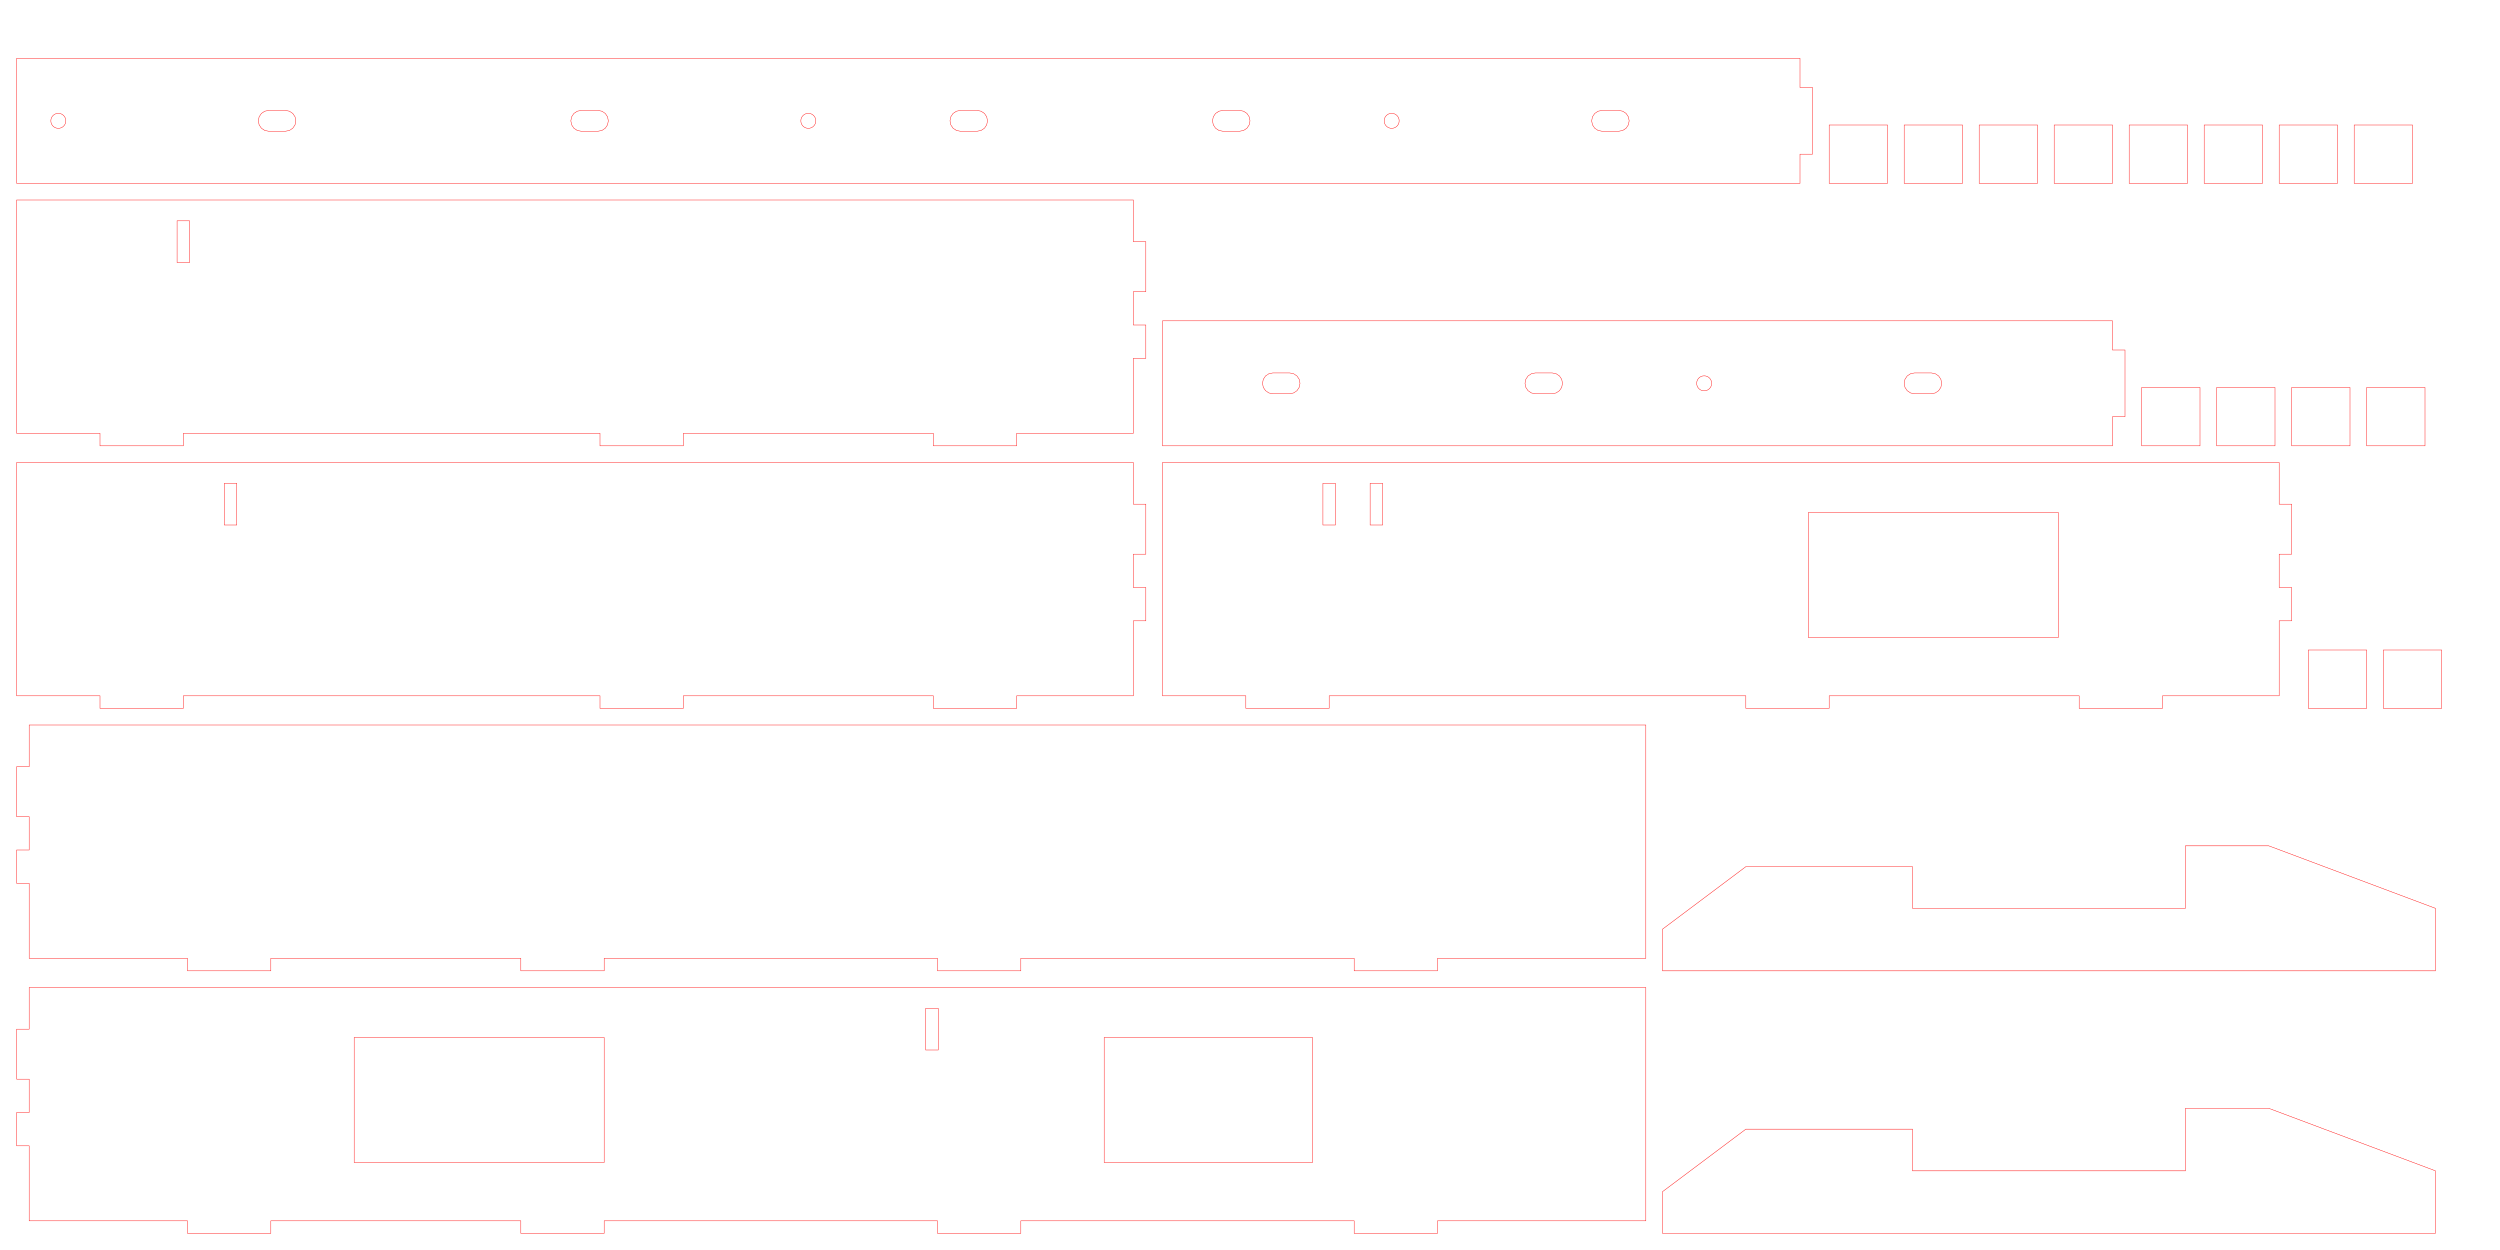
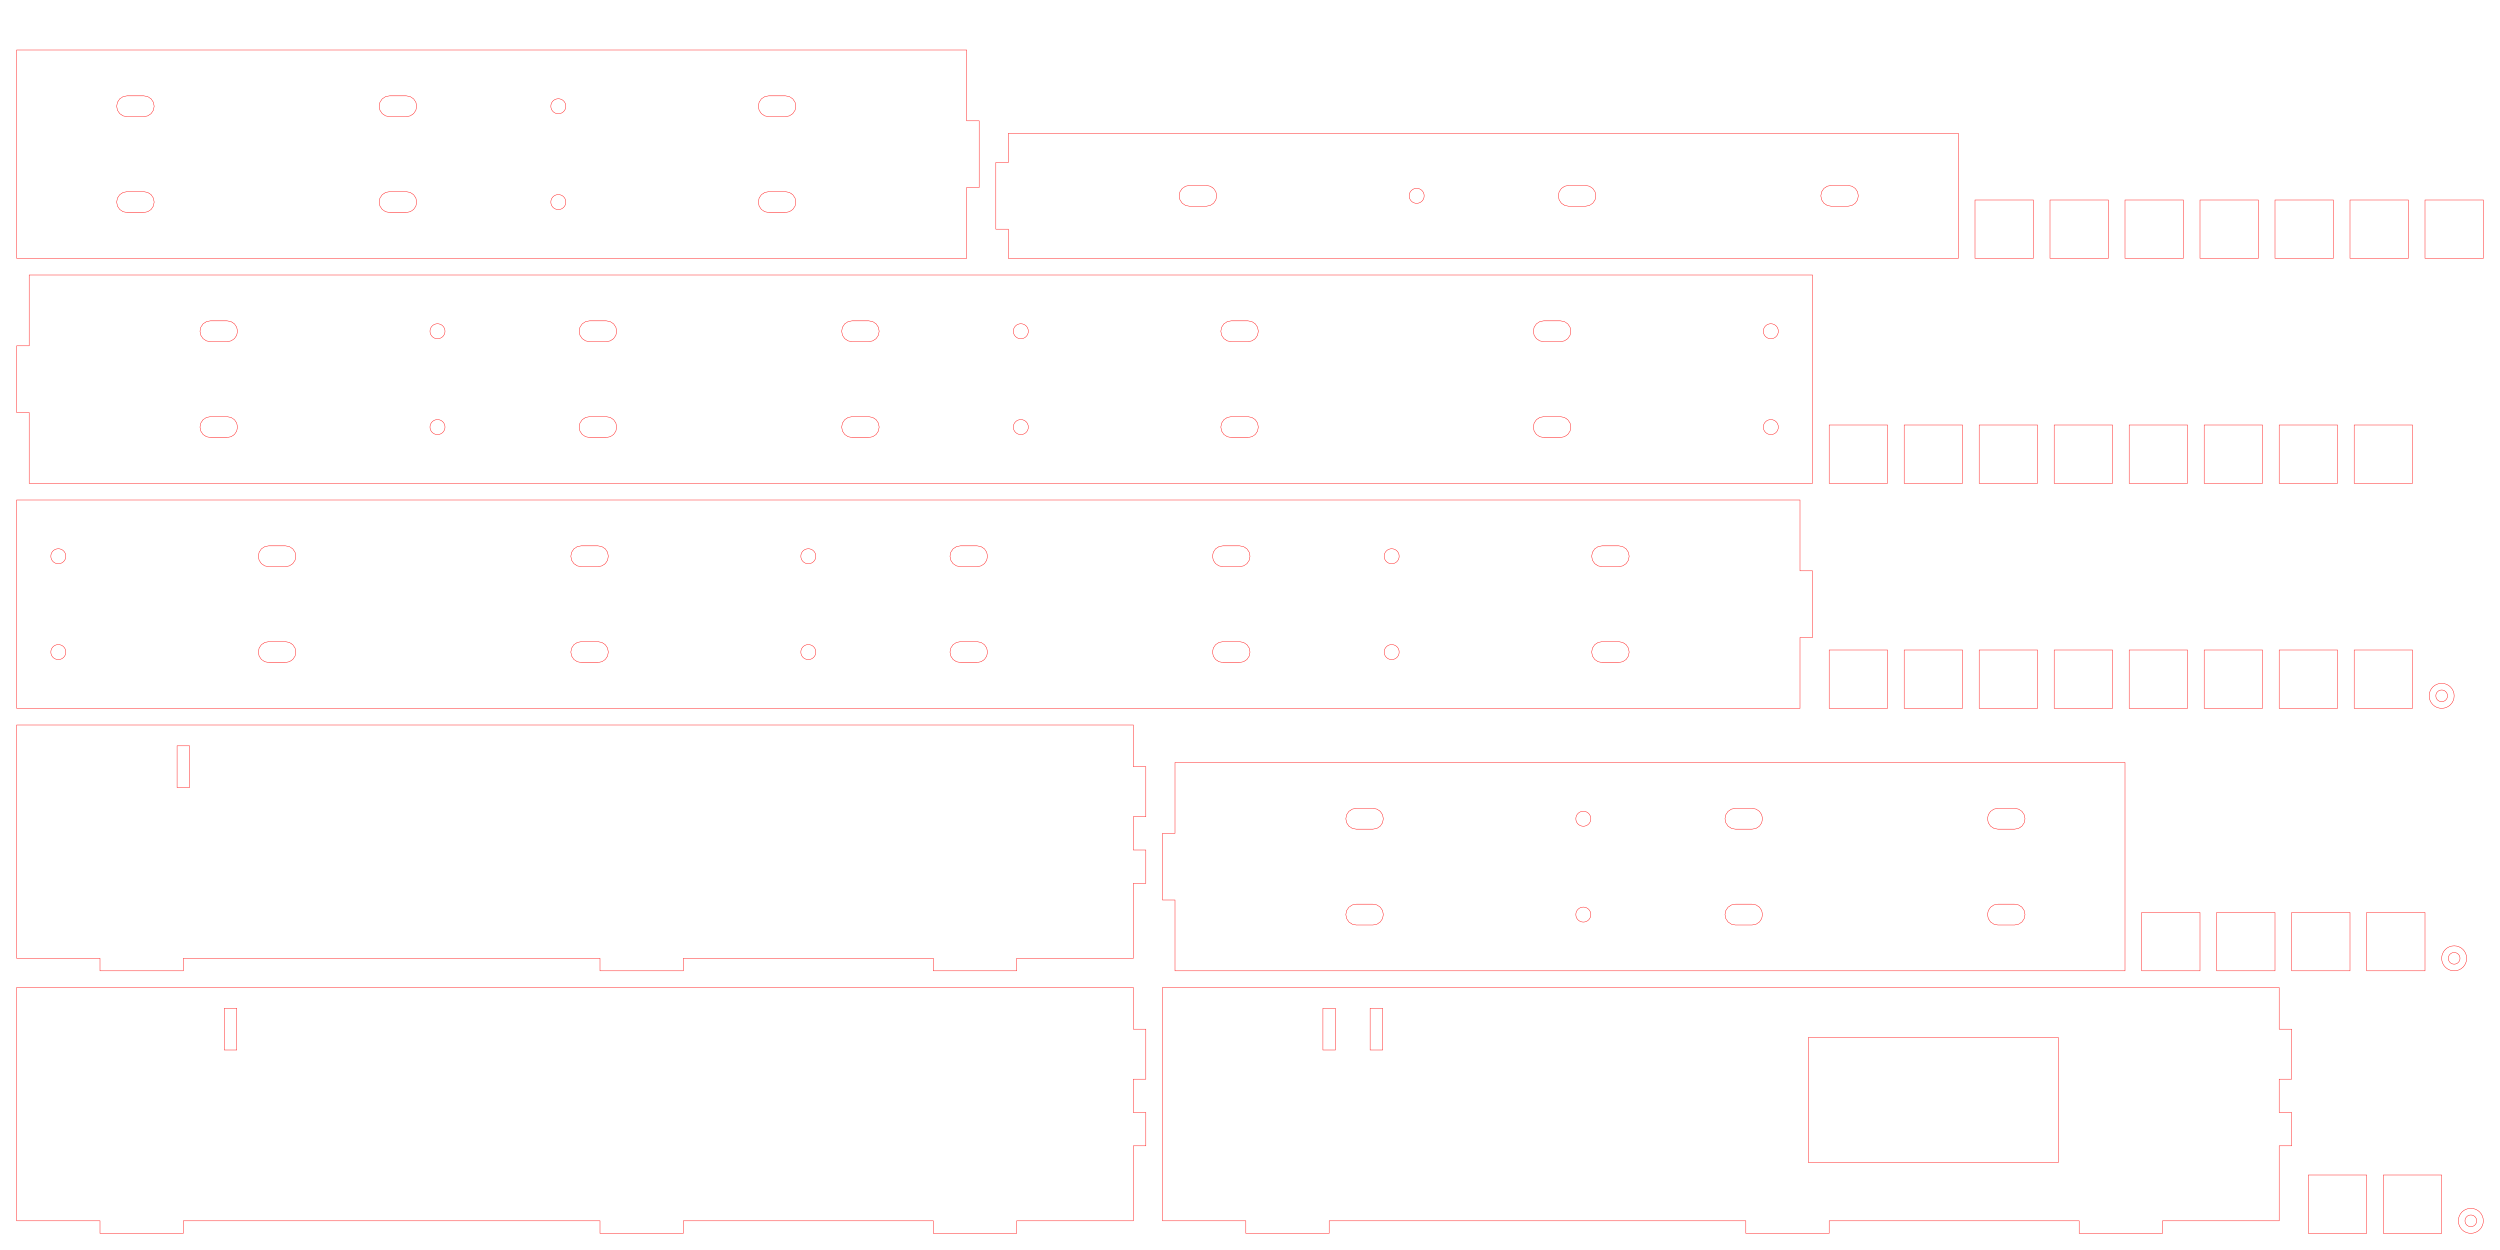
<svg xmlns="http://www.w3.org/2000/svg" width="600.000mm" height="300.000mm" viewBox="0 0 600.000 300.000">
-   <polygon points="7.00,293.00 45.00,293.00 45.00,296.00 65.00,296.00 65.00,293.00 125.00,293.00 125.00,296.00 145.00,296.00 145.00,293.00 225.00,293.00 225.00,296.00 245.00,296.00 245.00,293.00 325.00,293.00 325.00,296.00 345.00,296.00 345.00,293.00 395.00,293.00 395.00,237.00 7.00,237.00 7.00,247.00 4.00,247.00 4.00,259.00 7.00,259.00 7.00,267.00 4.00,267.00 4.00,275.00 7.00,275.00" fill="none" stroke="#ff0000" stroke-width="0.1" />
-   <polygon points="222.17,252.00 225.17,252.00 225.17,242.00 222.17,242.00" fill="none" stroke="#ff0000" stroke-width="0.1" />
-   <polygon points="265.00,279.00 315.00,279.00 315.00,249.00 265.00,249.00" fill="none" stroke="#ff0000" stroke-width="0.1" />
-   <polygon points="85.00,279.00 145.00,279.00 145.00,249.00 85.00,249.00" fill="none" stroke="#ff0000" stroke-width="0.1" />
-   <polygon points="7.00,230.00 45.00,230.00 45.00,233.00 65.00,233.00 65.00,230.00 125.00,230.00 125.00,233.00 145.00,233.00 145.00,230.00 225.00,230.00 225.00,233.00 245.00,233.00 245.00,230.00 325.00,230.00 325.00,233.00 345.00,233.00 345.00,230.00 395.00,230.00 395.00,174.00 7.00,174.00 7.00,184.00 4.00,184.00 4.00,196.00 7.00,196.00 7.00,204.00 4.00,204.00 4.00,212.00 7.00,212.00" fill="none" stroke="#ff0000" stroke-width="0.1" />
-   <polygon points="4.00,167.00 24.00,167.00 24.00,170.00 44.00,170.00 44.00,167.00 144.00,167.00 144.00,170.00 164.00,170.00 164.00,167.00 224.00,167.00 224.00,170.00 244.00,170.00 244.00,167.00 272.00,167.00 272.00,149.00 275.00,149.00 275.00,141.00 272.00,141.00 272.00,133.00 275.00,133.00 275.00,121.00 272.00,121.00 272.00,111.00 4.00,111.00" fill="none" stroke="#ff0000" stroke-width="0.1" />
-   <polygon points="53.83,126.00 56.83,126.00 56.83,116.00 53.83,116.00" fill="none" stroke="#ff0000" stroke-width="0.1" />
-   <polygon points="279.00,167.00 299.00,167.00 299.00,170.00 319.00,170.00 319.00,167.00 419.00,167.00 419.00,170.00 439.00,170.00 439.00,167.00 499.00,167.00 499.00,170.00 519.00,170.00 519.00,167.00 547.00,167.00 547.00,149.00 550.00,149.00 550.00,141.00 547.00,141.00 547.00,133.00 550.00,133.00 550.00,121.00 547.00,121.00 547.00,111.00 279.00,111.00" fill="none" stroke="#ff0000" stroke-width="0.1" />
-   <polygon points="328.83,126.00 331.83,126.00 331.83,116.00 328.83,116.00" fill="none" stroke="#ff0000" stroke-width="0.1" />
-   <polygon points="317.50,126.00 320.50,126.00 320.50,116.00 317.50,116.00" fill="none" stroke="#ff0000" stroke-width="0.1" />
-   <polygon points="434.00,153.00 494.00,153.00 494.00,123.00 434.00,123.00" fill="none" stroke="#ff0000" stroke-width="0.1" />
-   <polygon points="4.00,104.00 24.00,104.00 24.00,107.00 44.00,107.00 44.00,104.00 144.00,104.00 144.00,107.00 164.00,107.00 164.00,104.00 224.00,104.00 224.00,107.00 244.00,107.00 244.00,104.00 272.00,104.00 272.00,86.00 275.00,86.00 275.00,78.00 272.00,78.00 272.00,70.00 275.00,70.00 275.00,58.00 272.00,58.00 272.00,48.00 4.00,48.00" fill="none" stroke="#ff0000" stroke-width="0.1" />
-   <polygon points="42.50,63.00 45.50,63.00 45.50,53.00 42.50,53.00" fill="none" stroke="#ff0000" stroke-width="0.1" />
-   <polygon points="432.00,44.00 432.00,37.00 435.00,37.00 435.00,21.00 432.00,21.00 432.00,14.00 4.00,14.00 4.00,44.00" fill="none" stroke="#ff0000" stroke-width="0.1" />
-   <polygon points="64.50,26.50 63.54,26.69 62.73,27.23 62.19,28.04 62.00,29.00 62.19,29.96 62.73,30.77 63.54,31.31 64.50,31.50 68.50,31.50 69.46,31.31 70.27,30.77 70.81,29.96 71.00,29.00 70.81,28.04 70.27,27.23 69.46,26.69 68.50,26.50" fill="none" stroke="#ff0000" stroke-width="0.1" />
-   <circle cx="14.00" cy="29.00" r="1.80" fill="none" stroke="#ff0000" stroke-width="0.1" />
-   <polygon points="384.50,26.50 383.54,26.69 382.73,27.23 382.19,28.04 382.00,29.00 382.19,29.96 382.73,30.77 383.54,31.31 384.50,31.50 388.50,31.50 389.46,31.31 390.27,30.77 390.81,29.96 391.00,29.00 390.81,28.04 390.27,27.23 389.46,26.69 388.50,26.50" fill="none" stroke="#ff0000" stroke-width="0.1" />
-   <polygon points="139.50,26.50 138.54,26.69 137.73,27.23 137.19,28.04 137.00,29.00 137.19,29.96 137.73,30.77 138.54,31.31 139.50,31.50 143.50,31.50 144.46,31.31 145.27,30.77 145.81,29.96 146.00,29.00 145.81,28.04 145.27,27.23 144.46,26.69 143.50,26.50" fill="none" stroke="#ff0000" stroke-width="0.1" />
-   <polygon points="293.50,26.50 292.54,26.69 291.73,27.23 291.19,28.04 291.00,29.00 291.19,29.96 291.73,30.77 292.54,31.31 293.50,31.50 297.50,31.50 298.46,31.31 299.27,30.77 299.81,29.96 300.00,29.00 299.81,28.04 299.27,27.23 298.46,26.69 297.50,26.50" fill="none" stroke="#ff0000" stroke-width="0.1" />
-   <polygon points="230.50,26.50 229.54,26.69 228.73,27.23 228.19,28.04 228.00,29.00 228.19,29.96 228.73,30.77 229.54,31.31 230.50,31.50 234.50,31.50 235.46,31.31 236.27,30.77 236.81,29.96 237.00,29.00 236.81,28.04 236.27,27.23 235.46,26.69 234.50,26.50" fill="none" stroke="#ff0000" stroke-width="0.1" />
-   <circle cx="334.00" cy="29.00" r="1.80" fill="none" stroke="#ff0000" stroke-width="0.1" />
-   <circle cx="194.00" cy="29.00" r="1.80" fill="none" stroke="#ff0000" stroke-width="0.1" />
-   <polygon points="507.00,107.00 507.00,100.00 510.00,100.00 510.00,84.00 507.00,84.00 507.00,77.00 279.00,77.00 279.00,107.00" fill="none" stroke="#ff0000" stroke-width="0.1" />
-   <polygon points="459.50,89.50 458.54,89.69 457.73,90.23 457.19,91.04 457.00,92.00 457.19,92.96 457.73,93.77 458.54,94.31 459.50,94.50 463.50,94.50 464.46,94.31 465.27,93.77 465.81,92.96 466.00,92.00 465.81,91.04 465.27,90.23 464.46,89.69 463.50,89.50" fill="none" stroke="#ff0000" stroke-width="0.1" />
-   <polygon points="368.50,89.50 367.54,89.69 366.73,90.23 366.19,91.04 366.00,92.00 366.19,92.96 366.73,93.77 367.54,94.31 368.50,94.50 372.50,94.50 373.46,94.31 374.27,93.77 374.81,92.96 375.00,92.00 374.81,91.04 374.27,90.23 373.46,89.69 372.50,89.50" fill="none" stroke="#ff0000" stroke-width="0.1" />
-   <polygon points="305.50,89.50 304.54,89.69 303.73,90.23 303.19,91.04 303.00,92.00 303.19,92.96 303.73,93.77 304.54,94.31 305.50,94.50 309.50,94.50 310.46,94.31 311.27,93.77 311.81,92.96 312.00,92.00 311.81,91.04 311.27,90.23 310.46,89.69 309.50,89.50" fill="none" stroke="#ff0000" stroke-width="0.1" />
-   <circle cx="409.00" cy="92.00" r="1.80" fill="none" stroke="#ff0000" stroke-width="0.1" />
-   <polygon points="399.00,296.00 584.50,296.00 584.50,281.00 544.50,266.00 524.50,266.00 524.50,281.00 459.00,281.00 459.00,271.00 419.00,271.00 399.00,286.00" fill="none" stroke="#ff0000" stroke-width="0.1" />
-   <polygon points="399.00,233.00 584.50,233.00 584.50,218.00 544.50,203.00 524.50,203.00 524.50,218.00 459.00,218.00 459.00,208.00 419.00,208.00 399.00,223.00" fill="none" stroke="#ff0000" stroke-width="0.1" />
-   <polygon points="554.00,170.00 568.00,170.00 568.00,156.00 554.00,156.00" fill="none" stroke="#ff0000" stroke-width="0.1" />
-   <polygon points="572.00,170.00 586.00,170.00 586.00,156.00 572.00,156.00" fill="none" stroke="#ff0000" stroke-width="0.1" />
-   <polygon points="514.00,107.00 528.00,107.00 528.00,93.00 514.00,93.00" fill="none" stroke="#ff0000" stroke-width="0.1" />
-   <polygon points="532.00,107.00 546.00,107.00 546.00,93.00 532.00,93.00" fill="none" stroke="#ff0000" stroke-width="0.1" />
-   <polygon points="550.00,107.00 564.00,107.00 564.00,93.00 550.00,93.00" fill="none" stroke="#ff0000" stroke-width="0.1" />
-   <polygon points="568.00,107.00 582.00,107.00 582.00,93.00 568.00,93.00" fill="none" stroke="#ff0000" stroke-width="0.1" />
-   <polygon points="439.00,44.00 453.00,44.00 453.00,30.00 439.00,30.00" fill="none" stroke="#ff0000" stroke-width="0.1" />
-   <polygon points="457.00,44.00 471.00,44.00 471.00,30.00 457.00,30.00" fill="none" stroke="#ff0000" stroke-width="0.1" />
-   <polygon points="475.00,44.00 489.00,44.00 489.00,30.00 475.00,30.00" fill="none" stroke="#ff0000" stroke-width="0.1" />
-   <polygon points="493.00,44.00 507.00,44.00 507.00,30.00 493.00,30.00" fill="none" stroke="#ff0000" stroke-width="0.1" />
-   <polygon points="511.00,44.00 525.00,44.00 525.00,30.00 511.00,30.00" fill="none" stroke="#ff0000" stroke-width="0.1" />
-   <polygon points="529.00,44.00 543.00,44.00 543.00,30.00 529.00,30.00" fill="none" stroke="#ff0000" stroke-width="0.1" />
-   <polygon points="547.00,44.00 561.00,44.00 561.00,30.00 547.00,30.00" fill="none" stroke="#ff0000" stroke-width="0.1" />
-   <polygon points="565.00,44.00 579.00,44.00 579.00,30.00 565.00,30.00" fill="none" stroke="#ff0000" stroke-width="0.1" />
+   <polygon points="4.00,293.00 24.00,293.00 24.00,296.00 44.00,296.00 44.00,293.00 144.00,293.00 144.00,296.00 164.00,296.00 164.00,293.00 224.00,293.00 224.00,296.00 244.00,296.00 244.00,293.00 272.00,293.00 272.00,275.00 275.00,275.00 275.00,267.00 272.00,267.00 272.00,259.00 275.00,259.00 275.00,247.00 272.00,247.00 272.00,237.00 4.00,237.00" fill="none" stroke="#ff0000" stroke-width="0.1" />
+   <polygon points="53.83,252.00 56.83,252.00 56.83,242.00 53.83,242.00" fill="none" stroke="#ff0000" stroke-width="0.1" />
+   <polygon points="279.00,293.00 299.00,293.00 299.00,296.00 319.00,296.00 319.00,293.00 419.00,293.00 419.00,296.00 439.00,296.00 439.00,293.00 499.00,293.00 499.00,296.00 519.00,296.00 519.00,293.00 547.00,293.00 547.00,275.00 550.00,275.00 550.00,267.00 547.00,267.00 547.00,259.00 550.00,259.00 550.00,247.00 547.00,247.00 547.00,237.00 279.00,237.00" fill="none" stroke="#ff0000" stroke-width="0.1" />
+   <polygon points="328.83,252.00 331.83,252.00 331.83,242.00 328.83,242.00" fill="none" stroke="#ff0000" stroke-width="0.1" />
+   <polygon points="317.50,252.00 320.50,252.00 320.50,242.00 317.50,242.00" fill="none" stroke="#ff0000" stroke-width="0.1" />
+   <polygon points="434.00,279.00 494.00,279.00 494.00,249.00 434.00,249.00" fill="none" stroke="#ff0000" stroke-width="0.1" />
+   <polygon points="4.00,230.00 24.00,230.00 24.00,233.00 44.00,233.00 44.00,230.00 144.00,230.00 144.00,233.00 164.00,233.00 164.00,230.00 224.00,230.00 224.00,233.00 244.00,233.00 244.00,230.00 272.00,230.00 272.00,212.00 275.00,212.00 275.00,204.00 272.00,204.00 272.00,196.00 275.00,196.00 275.00,184.00 272.00,184.00 272.00,174.00 4.00,174.00" fill="none" stroke="#ff0000" stroke-width="0.1" />
+   <polygon points="42.50,189.00 45.50,189.00 45.50,179.00 42.50,179.00" fill="none" stroke="#ff0000" stroke-width="0.1" />
+   <polygon points="432.00,170.00 432.00,153.00 435.00,153.00 435.00,137.00 432.00,137.00 432.00,120.00 4.00,120.00 4.00,170.00" fill="none" stroke="#ff0000" stroke-width="0.1" />
+   <polygon points="64.50,154.00 63.54,154.19 62.73,154.73 62.19,155.54 62.00,156.50 62.19,157.46 62.73,158.27 63.54,158.81 64.50,159.00 68.50,159.00 69.46,158.81 70.27,158.27 70.81,157.46 71.00,156.50 70.81,155.54 70.27,154.73 69.46,154.19 68.50,154.00" fill="none" stroke="#ff0000" stroke-width="0.1" />
+   <circle cx="14.00" cy="156.50" r="1.80" fill="none" stroke="#ff0000" stroke-width="0.1" />
+   <polygon points="64.50,131.00 63.54,131.19 62.73,131.73 62.19,132.54 62.00,133.50 62.19,134.46 62.73,135.27 63.54,135.81 64.50,136.00 68.50,136.00 69.46,135.81 70.27,135.27 70.81,134.46 71.00,133.50 70.81,132.54 70.27,131.73 69.46,131.19 68.50,131.00" fill="none" stroke="#ff0000" stroke-width="0.1" />
+   <circle cx="14.00" cy="133.50" r="1.80" fill="none" stroke="#ff0000" stroke-width="0.1" />
+   <polygon points="384.50,154.00 383.54,154.19 382.73,154.73 382.19,155.54 382.00,156.50 382.19,157.46 382.73,158.27 383.54,158.81 384.50,159.00 388.50,159.00 389.46,158.81 390.27,158.27 390.81,157.46 391.00,156.50 390.81,155.54 390.27,154.73 389.46,154.19 388.50,154.00" fill="none" stroke="#ff0000" stroke-width="0.1" />
+   <polygon points="139.50,154.00 138.54,154.19 137.73,154.73 137.19,155.54 137.00,156.50 137.19,157.46 137.73,158.27 138.54,158.81 139.50,159.00 143.50,159.00 144.46,158.81 145.27,158.27 145.81,157.46 146.00,156.50 145.81,155.54 145.27,154.73 144.46,154.19 143.50,154.00" fill="none" stroke="#ff0000" stroke-width="0.1" />
+   <polygon points="293.50,154.00 292.54,154.19 291.73,154.73 291.19,155.54 291.00,156.50 291.19,157.46 291.73,158.27 292.54,158.81 293.50,159.00 297.50,159.00 298.46,158.81 299.27,158.27 299.81,157.46 300.00,156.50 299.81,155.54 299.27,154.73 298.46,154.19 297.50,154.00" fill="none" stroke="#ff0000" stroke-width="0.1" />
+   <polygon points="230.50,154.00 229.54,154.19 228.73,154.73 228.19,155.54 228.00,156.50 228.19,157.46 228.73,158.27 229.54,158.81 230.50,159.00 234.50,159.00 235.46,158.81 236.27,158.27 236.81,157.46 237.00,156.50 236.81,155.54 236.27,154.73 235.46,154.19 234.50,154.00" fill="none" stroke="#ff0000" stroke-width="0.1" />
+   <circle cx="334.00" cy="156.50" r="1.80" fill="none" stroke="#ff0000" stroke-width="0.1" />
+   <circle cx="194.00" cy="156.50" r="1.80" fill="none" stroke="#ff0000" stroke-width="0.1" />
+   <polygon points="384.50,131.00 383.54,131.19 382.73,131.73 382.19,132.54 382.00,133.50 382.19,134.46 382.73,135.27 383.54,135.81 384.50,136.00 388.50,136.00 389.46,135.81 390.27,135.27 390.81,134.46 391.00,133.50 390.81,132.54 390.27,131.73 389.46,131.19 388.50,131.00" fill="none" stroke="#ff0000" stroke-width="0.1" />
+   <polygon points="139.50,131.00 138.54,131.19 137.73,131.73 137.19,132.54 137.00,133.50 137.19,134.46 137.73,135.27 138.54,135.81 139.50,136.00 143.50,136.00 144.46,135.81 145.27,135.27 145.81,134.46 146.00,133.50 145.81,132.54 145.27,131.73 144.46,131.19 143.50,131.00" fill="none" stroke="#ff0000" stroke-width="0.1" />
+   <polygon points="293.50,131.00 292.54,131.19 291.73,131.73 291.19,132.54 291.00,133.50 291.19,134.46 291.73,135.27 292.54,135.81 293.50,136.00 297.50,136.00 298.46,135.81 299.27,135.27 299.81,134.46 300.00,133.50 299.81,132.54 299.27,131.73 298.46,131.19 297.50,131.00" fill="none" stroke="#ff0000" stroke-width="0.1" />
+   <polygon points="230.50,131.00 229.54,131.19 228.73,131.73 228.19,132.54 228.00,133.50 228.19,134.46 228.73,135.27 229.54,135.81 230.50,136.00 234.50,136.00 235.46,135.81 236.27,135.27 236.81,134.46 237.00,133.50 236.81,132.54 236.27,131.73 235.46,131.19 234.50,131.00" fill="none" stroke="#ff0000" stroke-width="0.1" />
+   <circle cx="334.00" cy="133.50" r="1.80" fill="none" stroke="#ff0000" stroke-width="0.1" />
+   <circle cx="194.00" cy="133.50" r="1.80" fill="none" stroke="#ff0000" stroke-width="0.1" />
+   <polygon points="435.00,116.00 435.00,66.00 7.00,66.00 7.00,83.00 4.00,83.00 4.00,99.00 7.00,99.00 7.00,116.00" fill="none" stroke="#ff0000" stroke-width="0.1" />
+   <polygon points="295.50,100.00 294.54,100.19 293.73,100.73 293.19,101.54 293.00,102.50 293.19,103.46 293.73,104.27 294.54,104.81 295.50,105.00 299.50,105.00 300.46,104.81 301.27,104.27 301.81,103.46 302.00,102.50 301.81,101.54 301.27,100.73 300.46,100.19 299.50,100.00" fill="none" stroke="#ff0000" stroke-width="0.1" />
+   <polygon points="50.50,100.00 49.54,100.19 48.73,100.73 48.19,101.54 48.00,102.50 48.19,103.46 48.73,104.27 49.54,104.81 50.50,105.00 54.50,105.00 55.46,104.81 56.27,104.27 56.81,103.46 57.00,102.50 56.81,101.54 56.27,100.73 55.46,100.19 54.50,100.00" fill="none" stroke="#ff0000" stroke-width="0.1" />
+   <polygon points="204.50,100.00 203.54,100.19 202.73,100.73 202.19,101.54 202.00,102.50 202.19,103.46 202.73,104.27 203.54,104.81 204.50,105.00 208.50,105.00 209.46,104.81 210.27,104.27 210.81,103.46 211.00,102.50 210.81,101.54 210.27,100.73 209.46,100.19 208.50,100.00" fill="none" stroke="#ff0000" stroke-width="0.1" />
+   <polygon points="141.50,100.00 140.54,100.19 139.73,100.73 139.19,101.54 139.00,102.50 139.19,103.46 139.73,104.27 140.54,104.81 141.50,105.00 145.50,105.00 146.46,104.81 147.27,104.27 147.81,103.46 148.00,102.50 147.81,101.54 147.27,100.73 146.46,100.19 145.50,100.00" fill="none" stroke="#ff0000" stroke-width="0.1" />
+   <circle cx="245.00" cy="102.50" r="1.80" fill="none" stroke="#ff0000" stroke-width="0.1" />
+   <circle cx="105.00" cy="102.50" r="1.80" fill="none" stroke="#ff0000" stroke-width="0.1" />
+   <polygon points="295.50,77.00 294.54,77.19 293.73,77.73 293.19,78.54 293.00,79.50 293.19,80.46 293.73,81.27 294.54,81.81 295.50,82.00 299.50,82.00 300.46,81.81 301.27,81.27 301.81,80.46 302.00,79.50 301.81,78.54 301.27,77.73 300.46,77.19 299.50,77.00" fill="none" stroke="#ff0000" stroke-width="0.1" />
+   <polygon points="50.50,77.00 49.54,77.19 48.73,77.73 48.19,78.54 48.00,79.50 48.19,80.46 48.73,81.27 49.54,81.81 50.50,82.00 54.50,82.00 55.46,81.81 56.27,81.27 56.81,80.46 57.00,79.50 56.81,78.54 56.27,77.73 55.46,77.19 54.50,77.00" fill="none" stroke="#ff0000" stroke-width="0.1" />
+   <polygon points="204.50,77.00 203.54,77.19 202.73,77.73 202.19,78.54 202.00,79.50 202.19,80.46 202.73,81.27 203.54,81.81 204.50,82.00 208.50,82.00 209.46,81.81 210.27,81.27 210.81,80.46 211.00,79.50 210.81,78.54 210.27,77.73 209.46,77.19 208.50,77.00" fill="none" stroke="#ff0000" stroke-width="0.1" />
+   <polygon points="141.50,77.00 140.54,77.19 139.73,77.73 139.19,78.54 139.00,79.50 139.19,80.46 139.73,81.27 140.54,81.81 141.50,82.00 145.50,82.00 146.46,81.81 147.27,81.27 147.81,80.46 148.00,79.50 147.81,78.54 147.27,77.73 146.46,77.19 145.50,77.00" fill="none" stroke="#ff0000" stroke-width="0.1" />
+   <circle cx="245.00" cy="79.50" r="1.80" fill="none" stroke="#ff0000" stroke-width="0.1" />
+   <circle cx="105.00" cy="79.50" r="1.80" fill="none" stroke="#ff0000" stroke-width="0.1" />
+   <polygon points="370.50,100.00 369.54,100.19 368.73,100.73 368.19,101.54 368.00,102.50 368.19,103.46 368.73,104.27 369.54,104.81 370.50,105.00 374.50,105.00 375.46,104.81 376.27,104.27 376.81,103.46 377.00,102.50 376.81,101.54 376.27,100.73 375.46,100.19 374.50,100.00" fill="none" stroke="#ff0000" stroke-width="0.1" />
+   <circle cx="425.00" cy="102.50" r="1.80" fill="none" stroke="#ff0000" stroke-width="0.1" />
+   <polygon points="370.50,77.00 369.54,77.19 368.73,77.73 368.19,78.54 368.00,79.50 368.19,80.46 368.73,81.27 369.54,81.81 370.50,82.00 374.50,82.00 375.46,81.81 376.27,81.27 376.81,80.46 377.00,79.50 376.81,78.54 376.27,77.73 375.46,77.19 374.50,77.00" fill="none" stroke="#ff0000" stroke-width="0.1" />
+   <circle cx="425.00" cy="79.50" r="1.80" fill="none" stroke="#ff0000" stroke-width="0.1" />
+   <polygon points="510.00,233.00 510.00,183.00 282.00,183.00 282.00,200.00 279.00,200.00 279.00,216.00 282.00,216.00 282.00,233.00" fill="none" stroke="#ff0000" stroke-width="0.1" />
+   <polygon points="325.50,217.00 324.54,217.19 323.73,217.73 323.19,218.54 323.00,219.50 323.19,220.46 323.73,221.27 324.54,221.81 325.50,222.00 329.50,222.00 330.46,221.81 331.27,221.27 331.81,220.46 332.00,219.50 331.81,218.54 331.27,217.73 330.46,217.19 329.50,217.00" fill="none" stroke="#ff0000" stroke-width="0.1" />
+   <polygon points="479.50,217.00 478.54,217.19 477.73,217.73 477.19,218.54 477.00,219.50 477.19,220.46 477.73,221.27 478.54,221.81 479.50,222.00 483.50,222.00 484.46,221.81 485.27,221.27 485.81,220.46 486.00,219.50 485.81,218.54 485.27,217.73 484.46,217.19 483.50,217.00" fill="none" stroke="#ff0000" stroke-width="0.1" />
+   <polygon points="416.50,217.00 415.54,217.19 414.73,217.73 414.19,218.54 414.00,219.50 414.19,220.46 414.73,221.27 415.54,221.81 416.50,222.00 420.50,222.00 421.46,221.81 422.27,221.27 422.81,220.46 423.00,219.50 422.81,218.54 422.27,217.73 421.46,217.19 420.50,217.00" fill="none" stroke="#ff0000" stroke-width="0.1" />
+   <circle cx="380.00" cy="219.50" r="1.80" fill="none" stroke="#ff0000" stroke-width="0.1" />
+   <polygon points="325.50,194.00 324.54,194.19 323.73,194.73 323.19,195.54 323.00,196.50 323.19,197.46 323.73,198.27 324.54,198.81 325.50,199.00 329.50,199.00 330.46,198.81 331.27,198.27 331.81,197.46 332.00,196.50 331.81,195.54 331.27,194.73 330.46,194.19 329.50,194.00" fill="none" stroke="#ff0000" stroke-width="0.1" />
+   <polygon points="479.50,194.00 478.54,194.19 477.73,194.73 477.19,195.54 477.00,196.50 477.19,197.46 477.73,198.27 478.54,198.81 479.50,199.00 483.50,199.00 484.46,198.81 485.27,198.27 485.81,197.46 486.00,196.50 485.81,195.54 485.27,194.73 484.46,194.19 483.50,194.00" fill="none" stroke="#ff0000" stroke-width="0.1" />
+   <polygon points="416.50,194.00 415.54,194.19 414.73,194.73 414.19,195.54 414.00,196.50 414.19,197.46 414.73,198.27 415.54,198.81 416.50,199.00 420.50,199.00 421.46,198.81 422.27,198.27 422.81,197.46 423.00,196.50 422.81,195.54 422.27,194.73 421.46,194.19 420.50,194.00" fill="none" stroke="#ff0000" stroke-width="0.1" />
+   <circle cx="380.00" cy="196.50" r="1.80" fill="none" stroke="#ff0000" stroke-width="0.1" />
+   <polygon points="232.00,62.00 232.00,45.00 235.00,45.00 235.00,29.00 232.00,29.00 232.00,12.00 4.00,12.00 4.00,62.00" fill="none" stroke="#ff0000" stroke-width="0.1" />
+   <polygon points="184.50,46.00 183.54,46.19 182.73,46.73 182.19,47.54 182.00,48.50 182.19,49.46 182.73,50.27 183.54,50.81 184.50,51.00 188.50,51.00 189.46,50.81 190.27,50.27 190.81,49.46 191.00,48.50 190.81,47.54 190.27,46.73 189.46,46.19 188.50,46.00" fill="none" stroke="#ff0000" stroke-width="0.1" />
+   <polygon points="93.50,46.00 92.54,46.19 91.73,46.73 91.19,47.54 91.00,48.50 91.19,49.46 91.73,50.27 92.54,50.81 93.50,51.00 97.50,51.00 98.46,50.81 99.27,50.27 99.81,49.46 100.00,48.50 99.81,47.54 99.27,46.73 98.46,46.19 97.50,46.00" fill="none" stroke="#ff0000" stroke-width="0.1" />
+   <polygon points="30.50,46.00 29.54,46.19 28.73,46.73 28.19,47.54 28.00,48.50 28.19,49.46 28.73,50.27 29.54,50.81 30.50,51.00 34.50,51.00 35.46,50.81 36.27,50.27 36.81,49.46 37.00,48.50 36.81,47.54 36.27,46.73 35.46,46.19 34.50,46.00" fill="none" stroke="#ff0000" stroke-width="0.1" />
+   <circle cx="134.00" cy="48.50" r="1.80" fill="none" stroke="#ff0000" stroke-width="0.1" />
+   <polygon points="184.50,23.00 183.54,23.19 182.73,23.73 182.19,24.54 182.00,25.50 182.19,26.46 182.73,27.27 183.54,27.81 184.50,28.00 188.50,28.00 189.46,27.81 190.27,27.27 190.81,26.46 191.00,25.50 190.81,24.54 190.27,23.73 189.46,23.19 188.50,23.00" fill="none" stroke="#ff0000" stroke-width="0.1" />
+   <polygon points="93.50,23.00 92.54,23.19 91.73,23.73 91.19,24.54 91.00,25.50 91.19,26.46 91.73,27.27 92.54,27.81 93.50,28.00 97.50,28.00 98.46,27.81 99.27,27.27 99.81,26.46 100.00,25.50 99.81,24.54 99.27,23.73 98.46,23.19 97.50,23.00" fill="none" stroke="#ff0000" stroke-width="0.1" />
+   <polygon points="30.50,23.00 29.54,23.19 28.73,23.73 28.19,24.54 28.00,25.50 28.19,26.46 28.73,27.27 29.54,27.81 30.50,28.00 34.50,28.00 35.46,27.81 36.27,27.27 36.81,26.46 37.00,25.50 36.81,24.54 36.27,23.73 35.46,23.19 34.50,23.00" fill="none" stroke="#ff0000" stroke-width="0.1" />
+   <circle cx="134.00" cy="25.50" r="1.80" fill="none" stroke="#ff0000" stroke-width="0.1" />
+   <polygon points="470.00,62.00 470.00,32.00 242.00,32.00 242.00,39.00 239.00,39.00 239.00,55.00 242.00,55.00 242.00,62.00" fill="none" stroke="#ff0000" stroke-width="0.1" />
+   <polygon points="285.50,44.50 284.54,44.69 283.73,45.23 283.19,46.04 283.00,47.00 283.19,47.96 283.73,48.77 284.54,49.31 285.50,49.50 289.50,49.50 290.46,49.31 291.27,48.77 291.81,47.96 292.00,47.00 291.81,46.04 291.27,45.23 290.46,44.69 289.50,44.50" fill="none" stroke="#ff0000" stroke-width="0.1" />
+   <polygon points="439.50,44.50 438.54,44.69 437.73,45.23 437.19,46.04 437.00,47.00 437.19,47.96 437.73,48.77 438.54,49.31 439.50,49.50 443.50,49.50 444.46,49.31 445.27,48.77 445.81,47.96 446.00,47.00 445.81,46.04 445.27,45.23 444.46,44.69 443.50,44.50" fill="none" stroke="#ff0000" stroke-width="0.1" />
+   <polygon points="376.50,44.50 375.54,44.69 374.73,45.23 374.19,46.04 374.00,47.00 374.19,47.96 374.73,48.77 375.54,49.31 376.50,49.50 380.50,49.50 381.46,49.31 382.27,48.77 382.81,47.96 383.00,47.00 382.81,46.04 382.27,45.23 381.46,44.69 380.50,44.50" fill="none" stroke="#ff0000" stroke-width="0.1" />
+   <circle cx="340.00" cy="47.00" r="1.80" fill="none" stroke="#ff0000" stroke-width="0.1" />
+   <polygon points="554.00,296.00 568.00,296.00 568.00,282.00 554.00,282.00" fill="none" stroke="#ff0000" stroke-width="0.1" />
+   <polygon points="572.00,296.00 586.00,296.00 586.00,282.00 572.00,282.00" fill="none" stroke="#ff0000" stroke-width="0.1" />
+   <polygon points="514.00,233.00 528.00,233.00 528.00,219.00 514.00,219.00" fill="none" stroke="#ff0000" stroke-width="0.1" />
+   <polygon points="532.00,233.00 546.00,233.00 546.00,219.00 532.00,219.00" fill="none" stroke="#ff0000" stroke-width="0.1" />
+   <polygon points="550.00,233.00 564.00,233.00 564.00,219.00 550.00,219.00" fill="none" stroke="#ff0000" stroke-width="0.1" />
+   <polygon points="568.00,233.00 582.00,233.00 582.00,219.00 568.00,219.00" fill="none" stroke="#ff0000" stroke-width="0.1" />
+   <polygon points="439.00,170.00 453.00,170.00 453.00,156.00 439.00,156.00" fill="none" stroke="#ff0000" stroke-width="0.1" />
+   <polygon points="457.00,170.00 471.00,170.00 471.00,156.00 457.00,156.00" fill="none" stroke="#ff0000" stroke-width="0.1" />
+   <polygon points="475.00,170.00 489.00,170.00 489.00,156.00 475.00,156.00" fill="none" stroke="#ff0000" stroke-width="0.1" />
+   <polygon points="493.00,170.00 507.00,170.00 507.00,156.00 493.00,156.00" fill="none" stroke="#ff0000" stroke-width="0.1" />
+   <polygon points="511.00,170.00 525.00,170.00 525.00,156.00 511.00,156.00" fill="none" stroke="#ff0000" stroke-width="0.1" />
+   <polygon points="529.00,170.00 543.00,170.00 543.00,156.00 529.00,156.00" fill="none" stroke="#ff0000" stroke-width="0.1" />
+   <polygon points="547.00,170.00 561.00,170.00 561.00,156.00 547.00,156.00" fill="none" stroke="#ff0000" stroke-width="0.1" />
+   <polygon points="565.00,170.00 579.00,170.00 579.00,156.00 565.00,156.00" fill="none" stroke="#ff0000" stroke-width="0.1" />
+   <polygon points="439.00,116.00 453.00,116.00 453.00,102.00 439.00,102.00" fill="none" stroke="#ff0000" stroke-width="0.1" />
+   <polygon points="457.00,116.00 471.00,116.00 471.00,102.00 457.00,102.00" fill="none" stroke="#ff0000" stroke-width="0.1" />
+   <polygon points="475.00,116.00 489.00,116.00 489.00,102.00 475.00,102.00" fill="none" stroke="#ff0000" stroke-width="0.1" />
+   <polygon points="493.00,116.00 507.00,116.00 507.00,102.00 493.00,102.00" fill="none" stroke="#ff0000" stroke-width="0.1" />
+   <polygon points="511.00,116.00 525.00,116.00 525.00,102.00 511.00,102.00" fill="none" stroke="#ff0000" stroke-width="0.1" />
+   <polygon points="529.00,116.00 543.00,116.00 543.00,102.00 529.00,102.00" fill="none" stroke="#ff0000" stroke-width="0.1" />
+   <polygon points="547.00,116.00 561.00,116.00 561.00,102.00 547.00,102.00" fill="none" stroke="#ff0000" stroke-width="0.1" />
+   <polygon points="565.00,116.00 579.00,116.00 579.00,102.00 565.00,102.00" fill="none" stroke="#ff0000" stroke-width="0.1" />
+   <polygon points="474.00,62.00 488.00,62.00 488.00,48.00 474.00,48.00" fill="none" stroke="#ff0000" stroke-width="0.1" />
+   <polygon points="492.00,62.00 506.00,62.00 506.00,48.00 492.00,48.00" fill="none" stroke="#ff0000" stroke-width="0.1" />
+   <polygon points="510.00,62.00 524.00,62.00 524.00,48.00 510.00,48.00" fill="none" stroke="#ff0000" stroke-width="0.1" />
+   <polygon points="528.00,62.00 542.00,62.00 542.00,48.00 528.00,48.00" fill="none" stroke="#ff0000" stroke-width="0.1" />
+   <polygon points="546.00,62.00 560.00,62.00 560.00,48.00 546.00,48.00" fill="none" stroke="#ff0000" stroke-width="0.1" />
+   <polygon points="564.00,62.00 578.00,62.00 578.00,48.00 564.00,48.00" fill="none" stroke="#ff0000" stroke-width="0.1" />
+   <polygon points="582.00,62.00 596.00,62.00 596.00,48.00 582.00,48.00" fill="none" stroke="#ff0000" stroke-width="0.1" />
+   <circle cx="593.00" cy="293.00" r="3.00" fill="none" stroke="#ff0000" stroke-width="0.1" />
+   <circle cx="593.00" cy="293.00" r="1.40" fill="none" stroke="#ff0000" stroke-width="0.1" />
+   <circle cx="589.00" cy="230.00" r="3.00" fill="none" stroke="#ff0000" stroke-width="0.1" />
+   <circle cx="589.00" cy="230.00" r="1.40" fill="none" stroke="#ff0000" stroke-width="0.1" />
+   <circle cx="586.00" cy="167.00" r="3.00" fill="none" stroke="#ff0000" stroke-width="0.1" />
+   <circle cx="586.00" cy="167.00" r="1.40" fill="none" stroke="#ff0000" stroke-width="0.1" />
</svg>
